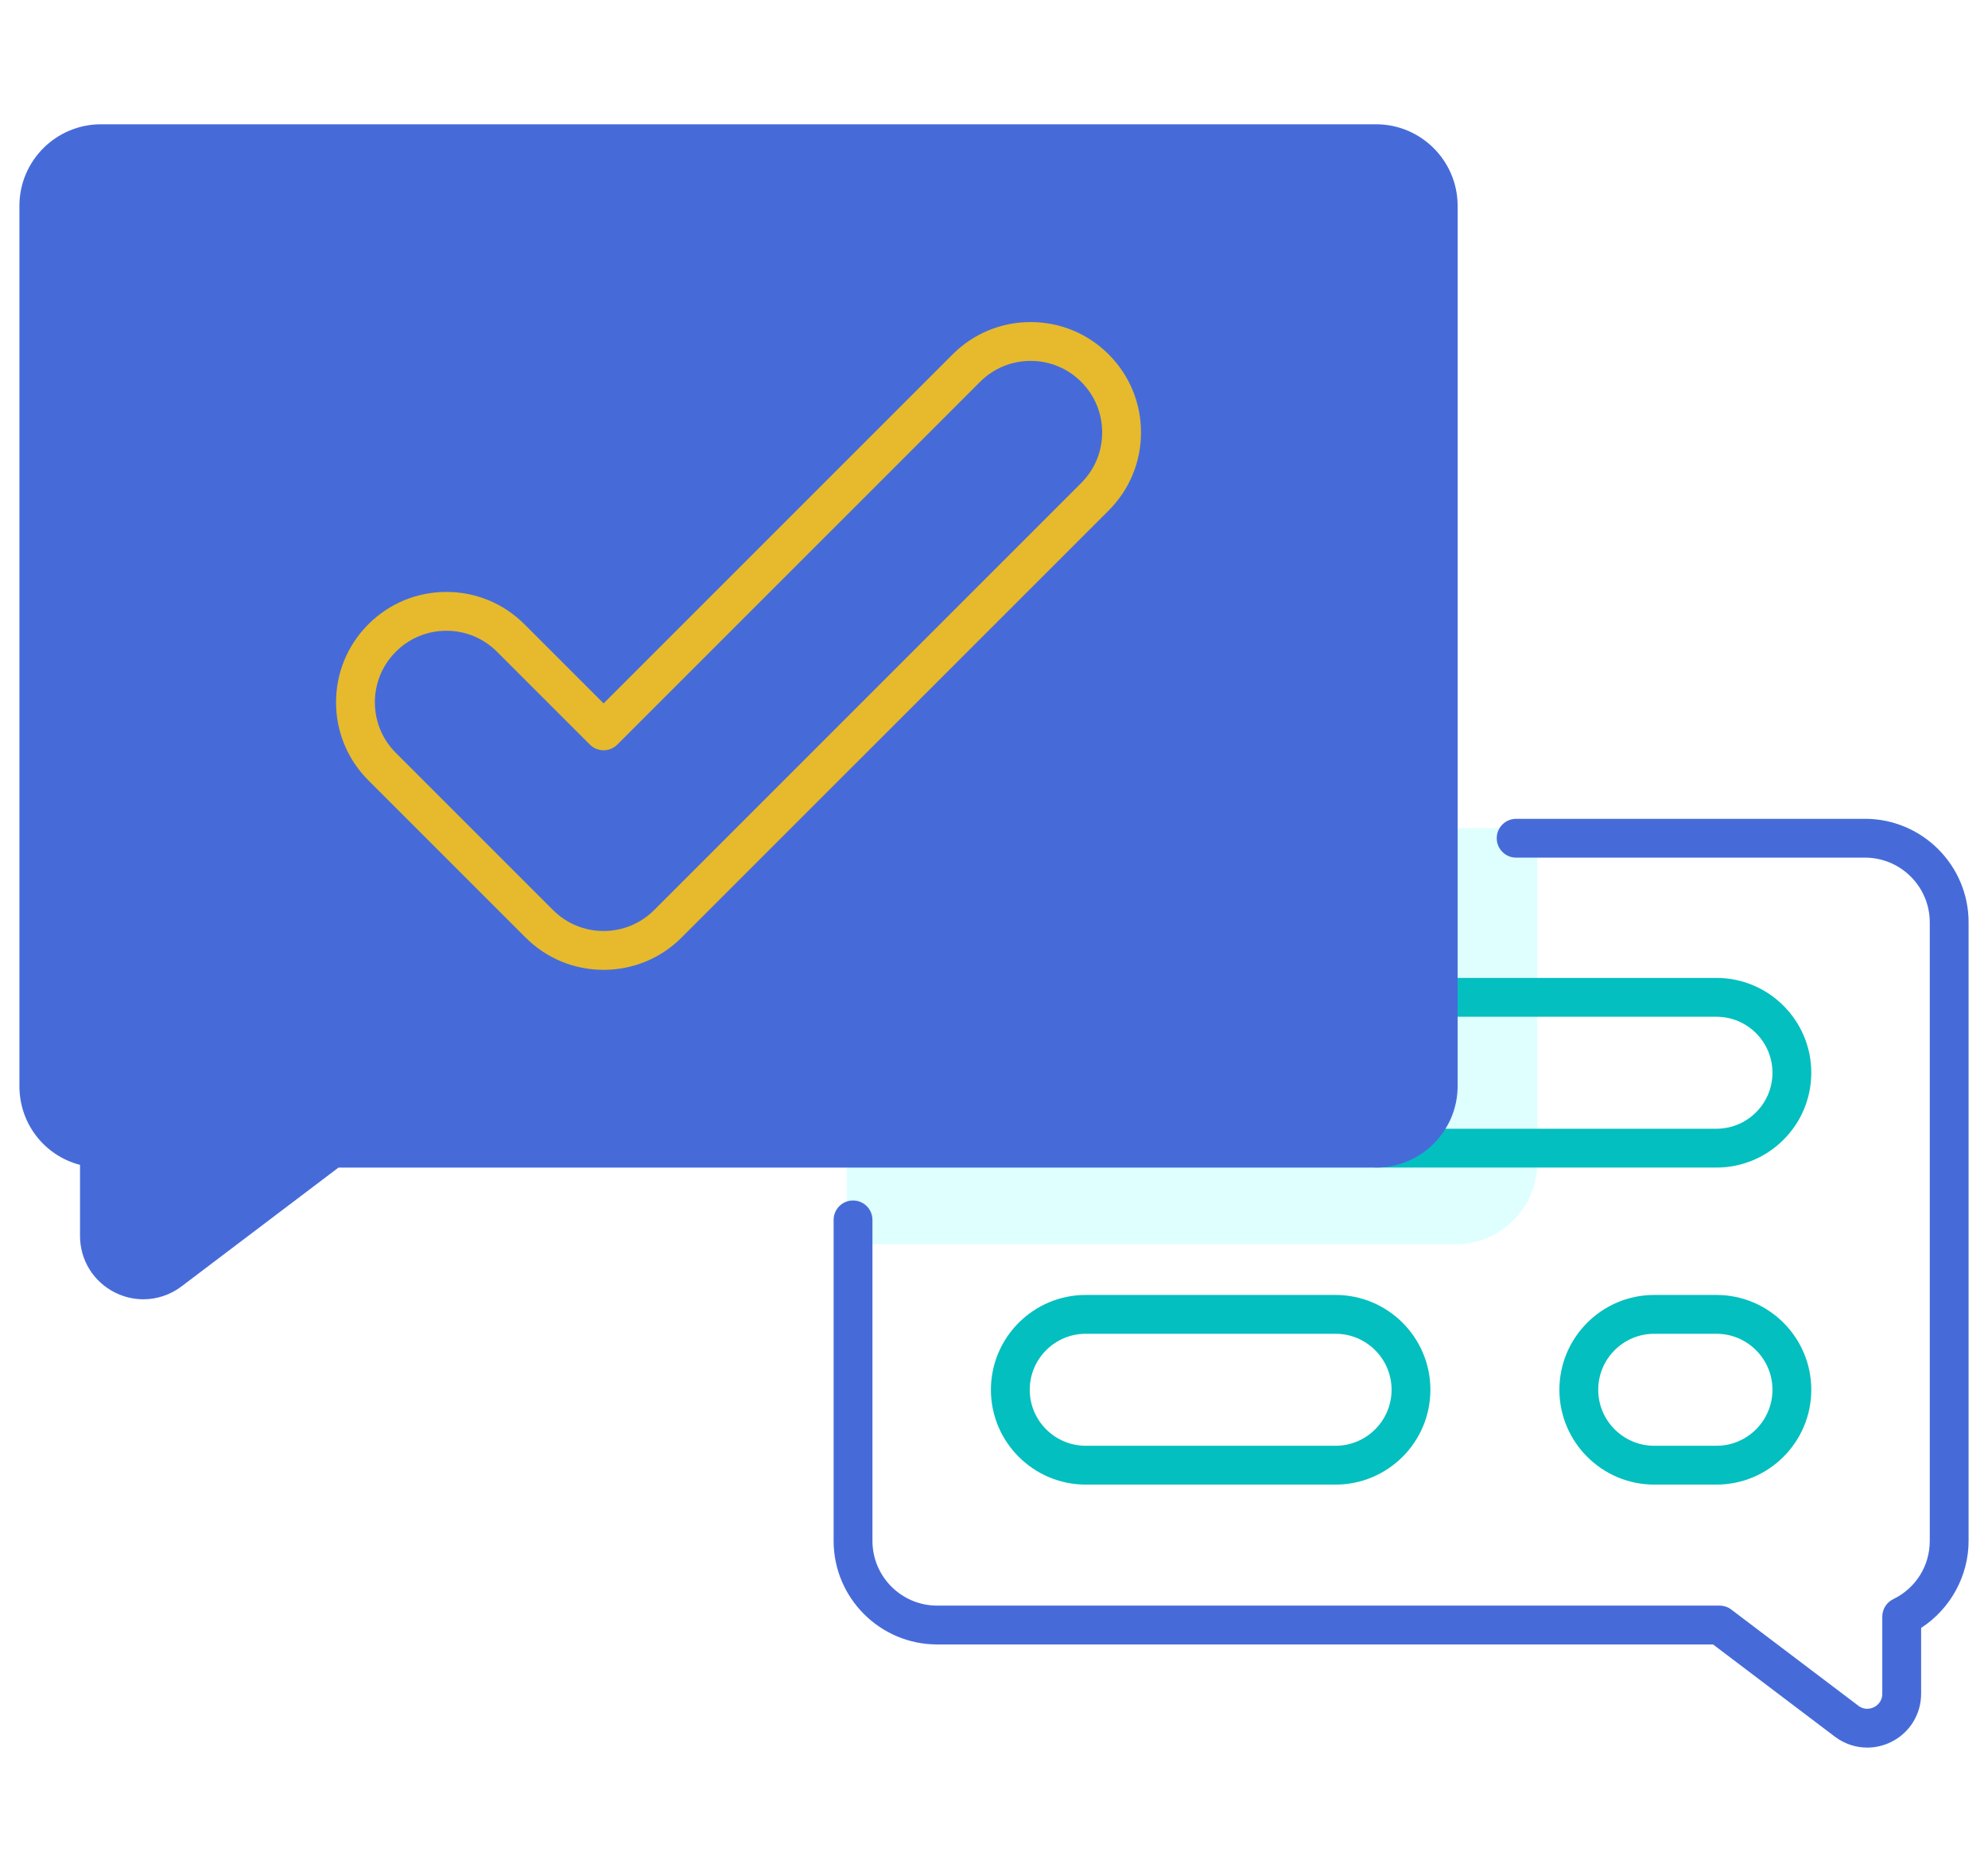
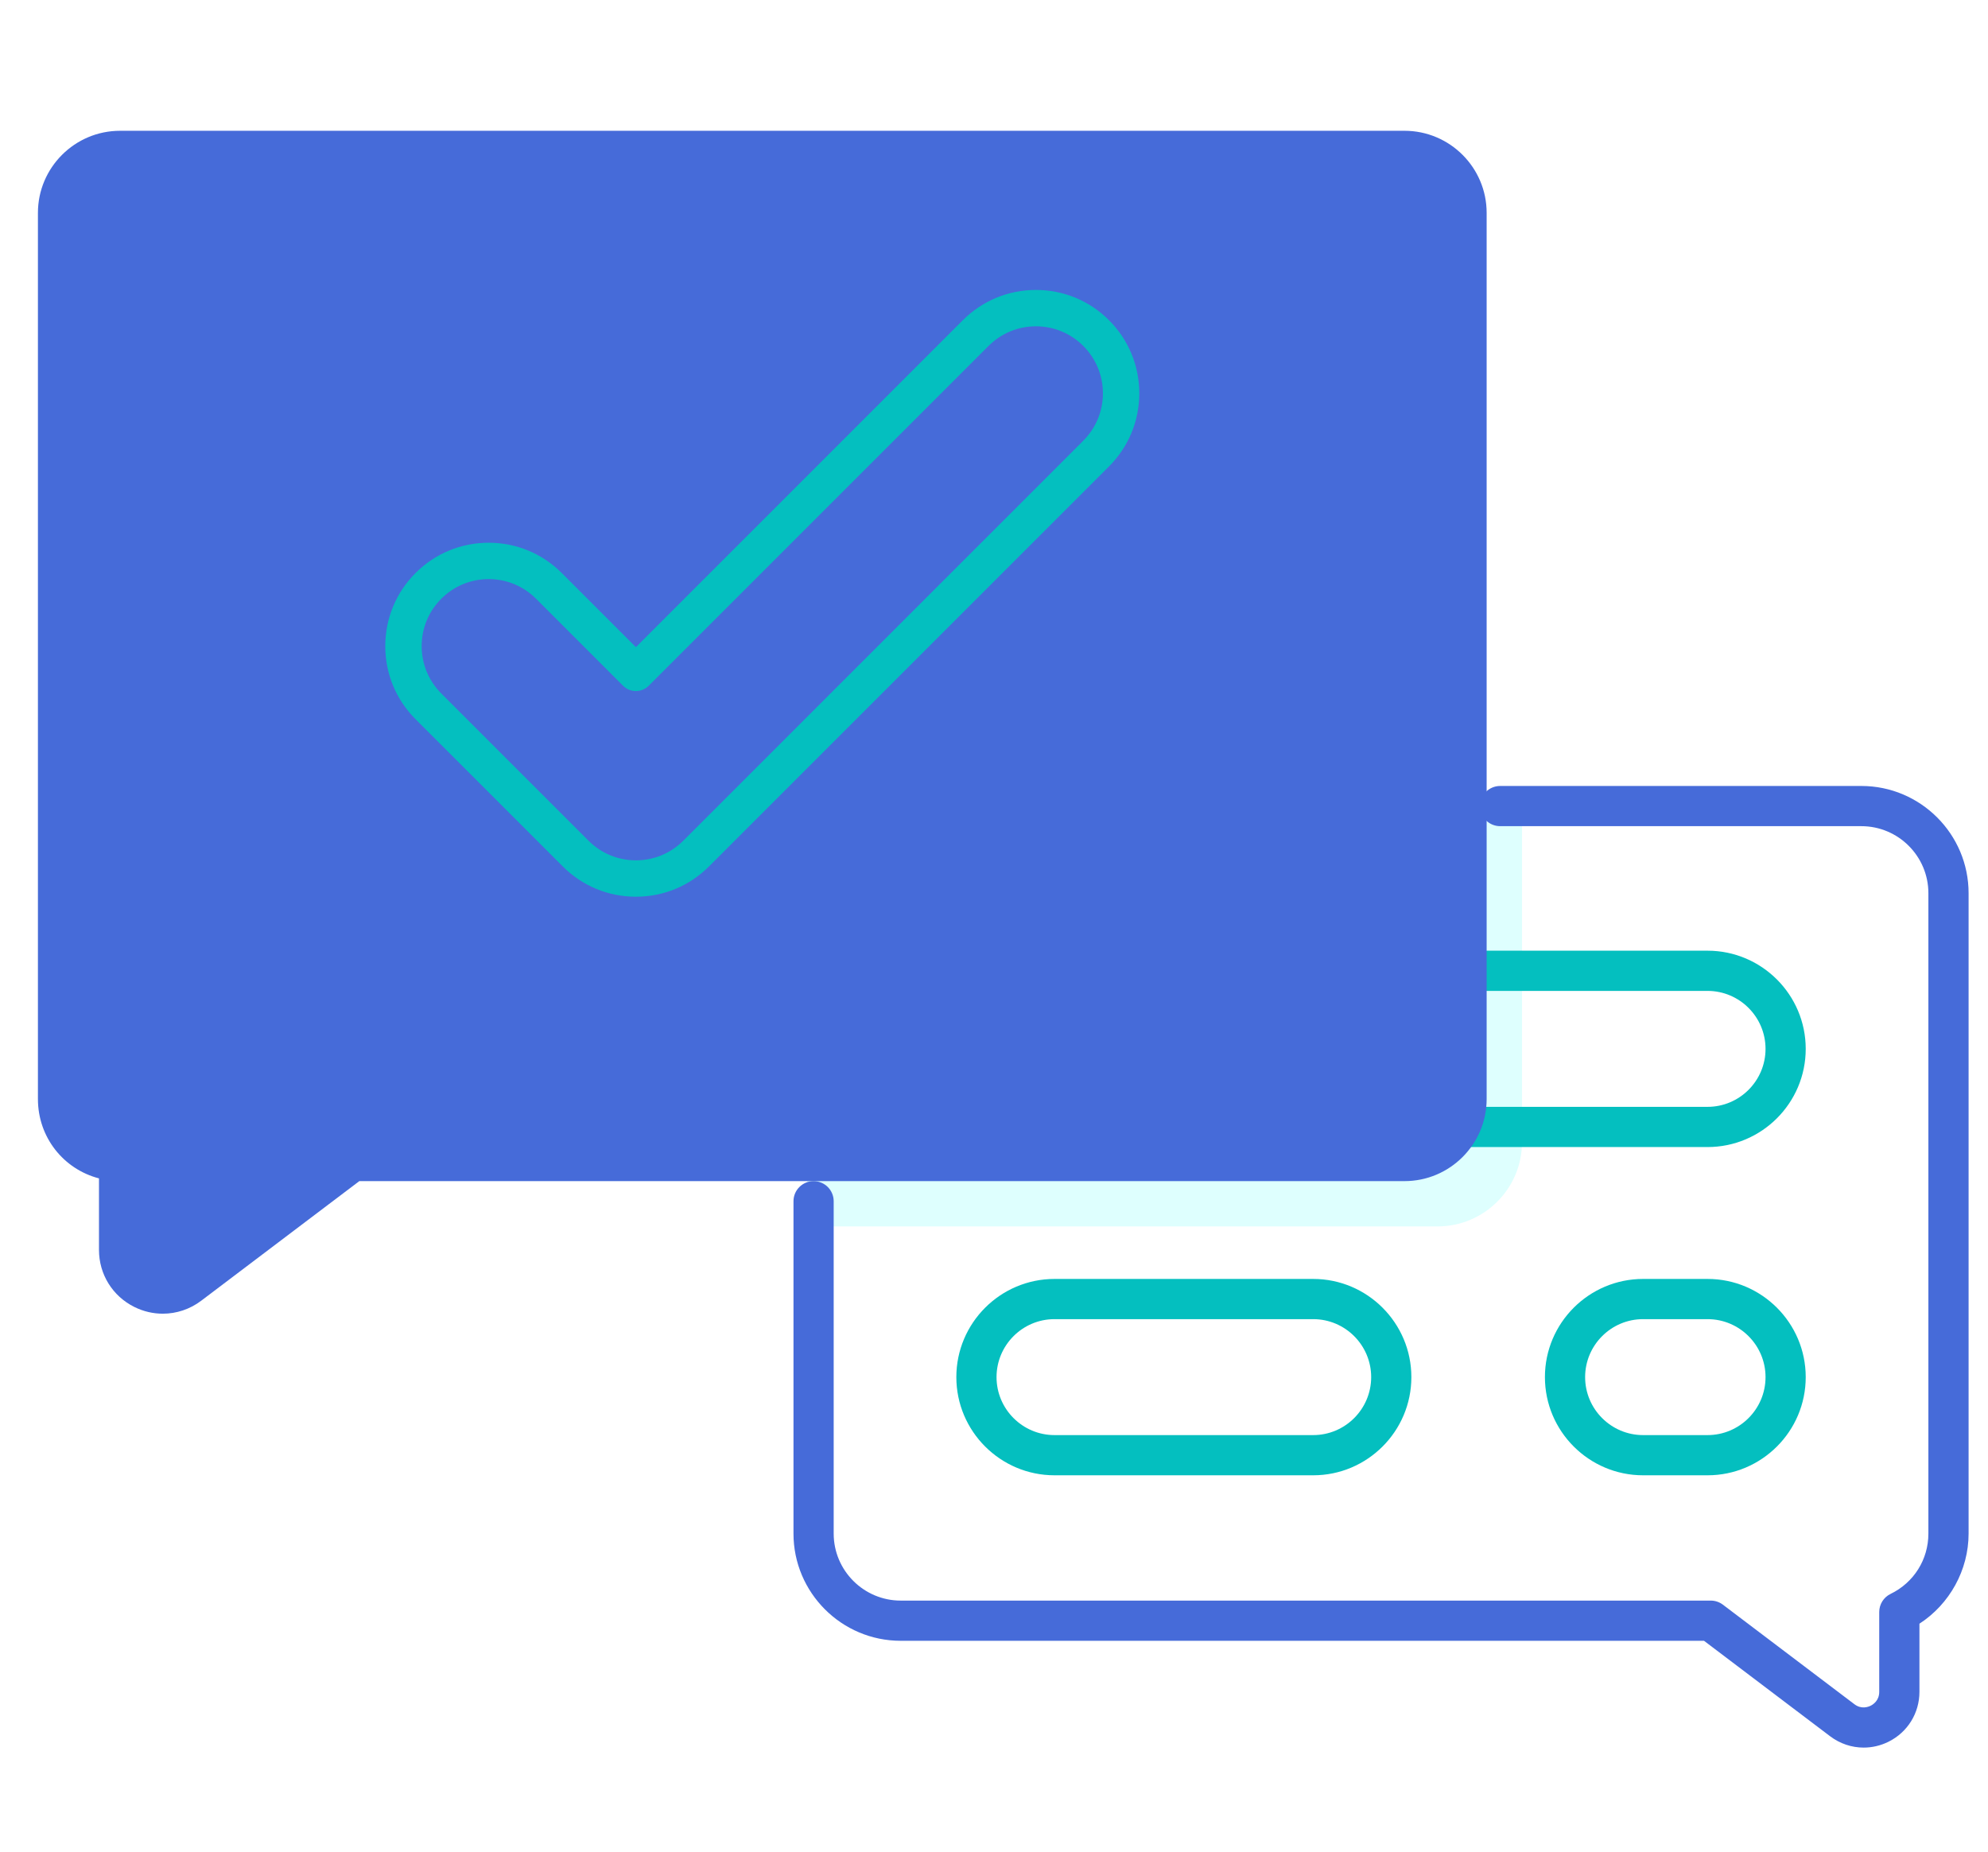
<svg xmlns="http://www.w3.org/2000/svg" version="1.1" id="Layer_1" x="0px" y="0px" width="612px" height="570px" viewBox="0 0 612 570" enable-background="new 0 0 612 570" xml:space="preserve">
  <g id="Layer_1_1_">
</g>
  <g id="Layer_3" display="none">
</g>
  <g id="Layer_5" display="none">
</g>
-   <g id="Layer_4">
+   <g>
+     <path fill="#DEFFFE" d="M434.979,244.967v78.992c0,10.937-8.866,19.802-19.802,19.802H248.458v33.792h194.109   c14.329,0,25.989-11.661,25.989-25.991V244.967H434.979z" />
    <g>
-       <path fill="#DEFFFE" d="M440.82,254.975v76.294c0,10.563-8.563,19.125-19.125,19.125H260.671v32.639H448.15    c13.84,0,25.102-11.263,25.102-25.104V254.975H440.82z" />
+       <path fill="#04BFBF" d="M525.664,353.121H417.338c-3.418,0-6.191-2.771-6.191-6.188c0-3.417,2.773-6.19,6.191-6.19h108.326    c9.842,0,17.85-8.004,17.85-17.845s-8.008-17.849-17.85-17.849h-88.686c-3.419,0-6.188-2.771-6.188-6.188    c0-3.417,2.77-6.19,6.188-6.19h88.686c16.666,0,30.222,13.56,30.222,30.225C555.889,339.563,542.33,353.121,525.664,353.121z" />
+     </g>
+     <g>
+       <path fill="#04BFBF" d="M525.664,454.17h-19.84c-16.665,0-30.224-13.563-30.224-30.225s13.562-30.223,30.224-30.223h19.84    c16.666,0,30.222,13.562,30.222,30.223C555.889,440.612,542.33,454.17,525.664,454.17z M505.824,406.099    c-9.842,0-17.848,8.006-17.848,17.847s8.006,17.849,17.848,17.849h19.84c9.842,0,17.85-8.008,17.85-17.849    s-8.008-17.847-17.85-17.847H505.824z" />
+     </g>
+     <g>
+       <path fill="#04BFBF" d="M404.264,454.17h-79.635c-16.668,0-30.223-13.563-30.223-30.225s13.559-30.223,30.223-30.223h79.635    c16.665,0,30.221,13.562,30.221,30.223C434.488,440.612,420.928,454.17,404.264,454.17z M324.629,406.099    c-9.841,0-17.848,8.006-17.848,17.847s8.007,17.849,17.848,17.849h79.635c9.842,0,17.847-8.008,17.847-17.849    s-8.005-17.847-17.847-17.847H324.629z" />
+     </g>
+     <path fill="#466BD9" d="M432.377,40.262H36.962c-13.941,0-25.286,11.336-25.286,25.271v272.802c0,11.795,7.889,21.596,18.795,24.43   v22.021c0,7.496,4.172,14.229,10.889,17.564c2.792,1.389,5.785,2.071,8.761,2.071c4.184,0,8.33-1.351,11.824-3.993l48.671-36.82   h321.76c13.94,0,25.284-11.337,25.284-25.272V65.534C457.661,51.6,446.318,40.262,432.377,40.262z" />
+     <g>
      <g>
-         <path fill="#04BFBF" d="M528.409,359.436H423.782c-3.301,0-5.979-2.677-5.979-5.977s2.678-5.979,5.979-5.979h104.627     c9.505,0,17.239-7.73,17.239-17.235s-7.734-17.239-17.239-17.239h-85.657c-3.302,0-5.977-2.676-5.977-5.977     s2.675-5.979,5.977-5.979h85.657c16.097,0,29.19,13.096,29.19,29.192C557.602,346.341,544.506,359.436,528.409,359.436z" />
+         <path fill="#04BFBF" d="M195.758,276.053c-8.501,0-16.492-3.311-22.502-9.32l-45.326-45.324     c-6.011-6.012-9.322-14.003-9.322-22.502c0-8.5,3.311-16.492,9.322-22.503c6.01-6.01,14.001-9.322,22.502-9.322c0,0,0,0,0,0     c8.501,0,16.492,3.312,22.502,9.322l22.824,22.822L296.403,98.581c6.01-6.011,14.002-9.321,22.503-9.321     c8.502,0,16.491,3.312,22.501,9.321c6.012,6.011,9.32,14.003,9.32,22.504c0,8.501-3.309,16.493-9.32,22.502L218.261,266.73     C212.252,272.742,204.26,276.053,195.758,276.053z M150.433,178.276c-5.51,0-10.689,2.146-14.583,6.041     c-3.897,3.897-6.043,9.076-6.043,14.587c0,5.509,2.146,10.69,6.042,14.584l45.325,45.325c3.896,3.895,9.076,6.042,14.585,6.042     c5.51,0,10.69-2.147,14.583-6.042L333.49,135.666c3.895-3.896,6.041-9.075,6.041-14.584s-2.146-10.69-6.041-14.586     c-3.893-3.895-9.073-6.042-14.584-6.042c-5.508,0-10.689,2.147-14.584,6.042L199.717,211.1c-2.185,2.185-5.732,2.185-7.916,0     l-26.783-26.78C161.124,180.42,155.943,178.276,150.433,178.276z" />
      </g>
-       <g>
-         <path fill="#04BFBF" d="M528.409,457.033h-19.163c-16.096,0-29.19-13.099-29.19-29.192s13.097-29.19,29.19-29.19h19.163     c16.097,0,29.19,13.098,29.19,29.19C557.602,443.938,544.506,457.033,528.409,457.033z M509.246,410.604     c-9.505,0-17.237,7.732-17.237,17.237s7.732,17.239,17.237,17.239h19.163c9.505,0,17.239-7.734,17.239-17.239     s-7.734-17.237-17.239-17.237H509.246z" />
-       </g>
-       <g>
-         <path fill="#04BFBF" d="M411.155,457.033H334.24c-16.098,0-29.191-13.099-29.191-29.192s13.096-29.19,29.191-29.19h76.915     c16.096,0,29.189,13.098,29.189,29.19C440.347,443.938,427.25,457.033,411.155,457.033z M334.24,410.604     c-9.505,0-17.238,7.732-17.238,17.237s7.733,17.239,17.238,17.239h76.915c9.505,0,17.237-7.734,17.237-17.239     s-7.732-17.237-17.237-17.237H334.24z" />
-       </g>
-       <path fill="#466BD9" d="M423.627,38.262H31.078c-13.84,0-25.102,11.26-25.102,25.102v270.977c0,11.715,7.832,21.451,18.659,24.266    v21.874c0,7.445,4.142,14.132,10.81,17.446c2.771,1.379,5.743,2.058,8.697,2.058c4.153,0,8.269-1.343,11.738-3.968l48.318-36.574    h319.428c13.841,0,25.102-11.26,25.102-25.102V63.364C448.729,49.524,437.468,38.262,423.627,38.262z" />
-       <g>
-         <g>
-           <path fill="#E6BA2C" d="M185.813,298.563c-9.076,0-17.607-3.535-24.023-9.949l-48.388-48.387      c-6.417-6.418-9.952-14.949-9.952-24.023c0-9.073,3.535-17.606,9.952-24.024c6.416-6.416,14.947-9.951,24.022-9.951      c0.001,0,0,0,0.001,0c9.075,0,17.606,3.535,24.022,9.951l24.367,24.364l107.444-107.444c6.416-6.417,14.947-9.951,24.022-9.951      c9.076,0,17.605,3.535,24.021,9.951c6.418,6.417,9.952,14.949,9.952,24.024c0,9.076-3.534,17.607-9.952,24.023L209.836,288.609      C203.421,295.027,194.889,298.563,185.813,298.563z M137.425,194.179c-5.882,0-11.412,2.292-15.569,6.45      c-4.16,4.16-6.451,9.689-6.451,15.572c0,5.881,2.291,11.412,6.45,15.57l48.387,48.387c4.159,4.158,9.689,6.449,15.571,6.449      s11.412-2.291,15.569-6.449L332.85,148.691c4.159-4.159,6.449-9.688,6.449-15.57c0-5.882-2.291-11.412-6.449-15.571      c-4.157-4.159-9.688-6.45-15.569-6.45c-5.881,0-11.412,2.292-15.569,6.45L190.039,229.221c-2.332,2.333-6.119,2.333-8.451,0      l-28.592-28.589C148.838,196.469,143.307,194.179,137.425,194.179z" />
-         </g>
-       </g>
-       <g>
-         <path fill="#466BD9" d="M574.83,538c-3.528,0-7.024-1.143-9.974-3.371l-37.501-28.386H288.509     c-17.579,0-31.882-14.306-31.882-31.883v-98.814c0-3.3,2.675-5.977,5.977-5.977s5.977,2.677,5.977,5.977v98.813     c0,10.989,8.94,19.931,19.929,19.931h240.854c1.303,0,2.566,0.426,3.605,1.211l39.104,29.598     c2.053,1.557,4.059,0.833,4.828,0.451c0.769-0.382,2.555-1.548,2.555-4.123v-23.745c0-2.29,1.309-4.379,3.368-5.378     c6.938-3.365,11.247-10.24,11.247-17.942V283.955c0-10.99-8.939-19.93-19.933-19.93H466.743c-3.302,0-5.979-2.676-5.979-5.977     s2.677-5.977,5.979-5.977H574.14c17.581,0,31.886,14.303,31.886,31.881v190.404c0,10.837-5.631,20.98-14.616,26.802v20.266     c0,6.327-3.521,12.009-9.188,14.826C579.867,537.423,577.341,538,574.83,538z" />
-       </g>
+     </g>
+     <g>
+       <path fill="#466BD9" d="M573.727,538c-3.652,0-7.272-1.183-10.326-3.49l-38.827-29.39H277.281c-18.2,0-33.009-14.812-33.009-33.01    v-102.31c0-3.416,2.77-6.188,6.188-6.188s6.188,2.772,6.188,6.188v102.309c0,11.376,9.256,20.635,20.633,20.635h249.372    c1.349,0,2.656,0.441,3.731,1.254l40.488,30.645c2.125,1.612,4.201,0.862,4.998,0.467c0.796-0.396,2.646-1.603,2.646-4.269    v-24.585c0-2.371,1.354-4.534,3.487-5.568c7.183-3.483,11.645-10.601,11.645-18.575V274.972c0-11.379-9.256-20.635-20.639-20.635    H461.817c-3.418,0-6.19-2.771-6.19-6.188c0-3.417,2.772-6.188,6.19-6.188h111.194c18.203,0,33.015,14.809,33.015,33.009v197.137    c0,11.221-5.831,21.722-15.133,27.75v20.982c0,6.551-3.646,12.434-9.514,15.351C578.942,537.402,576.326,538,573.727,538z" />
    </g>
  </g>
</svg>
